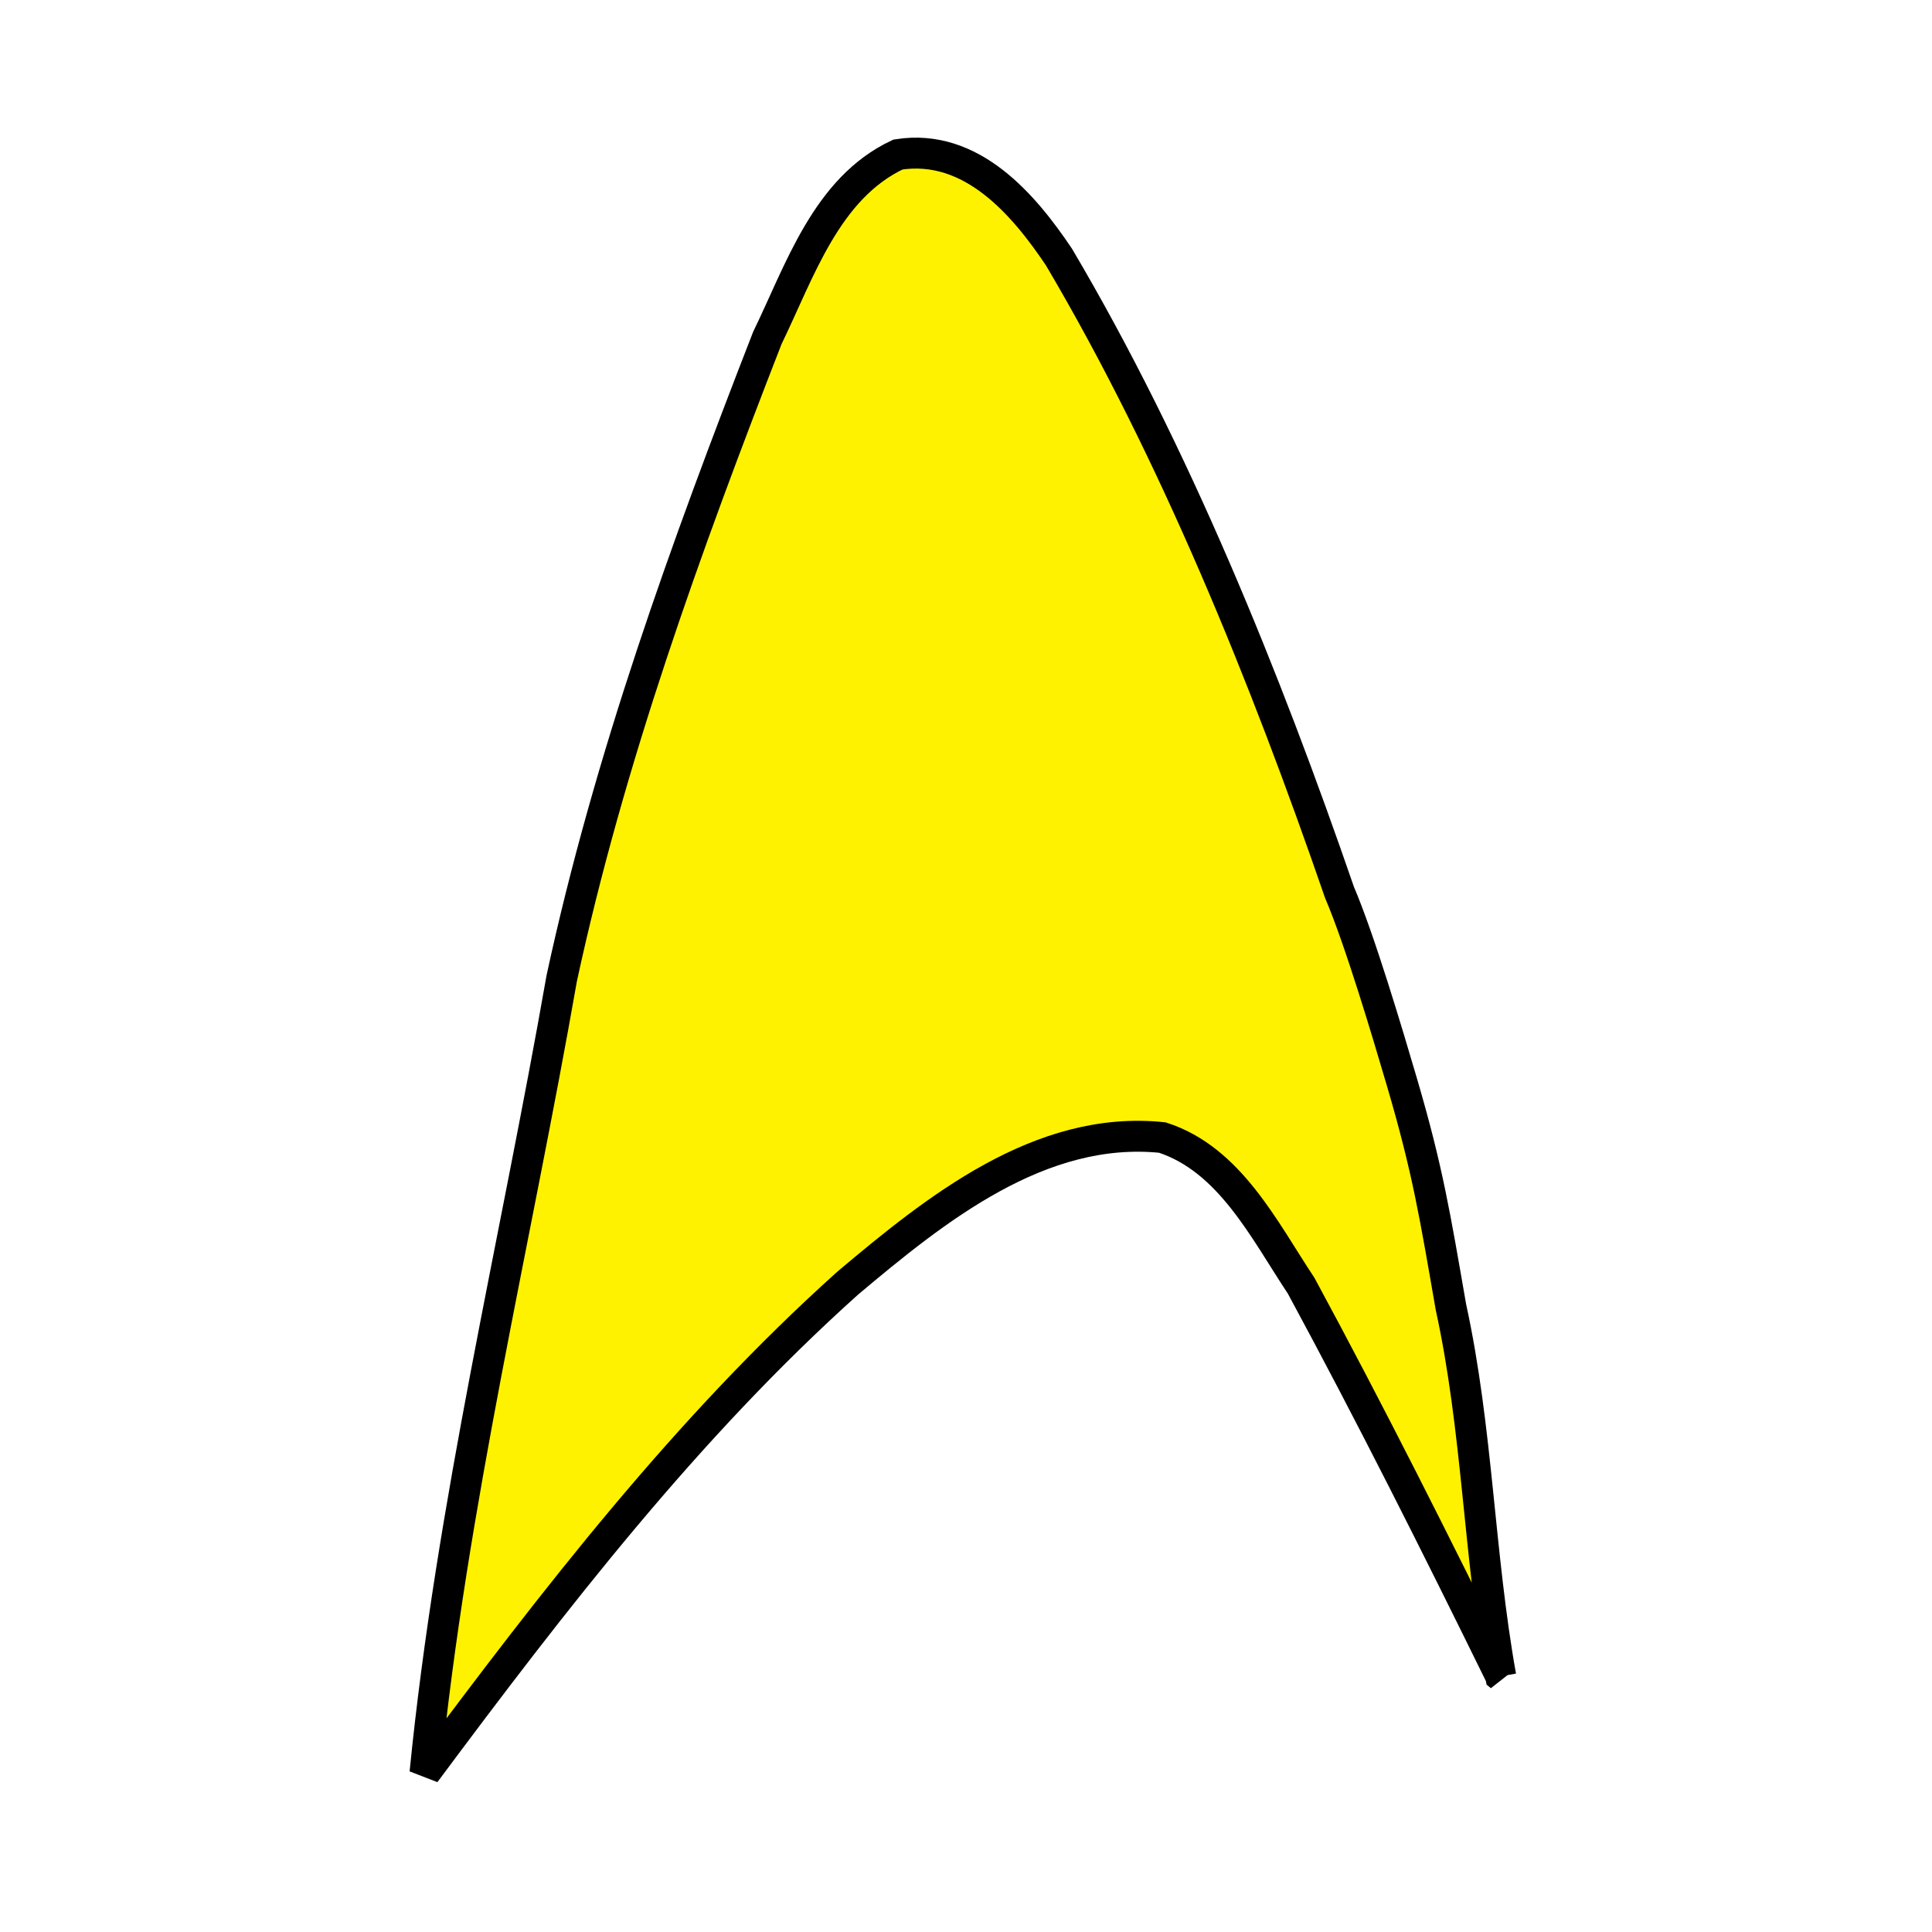
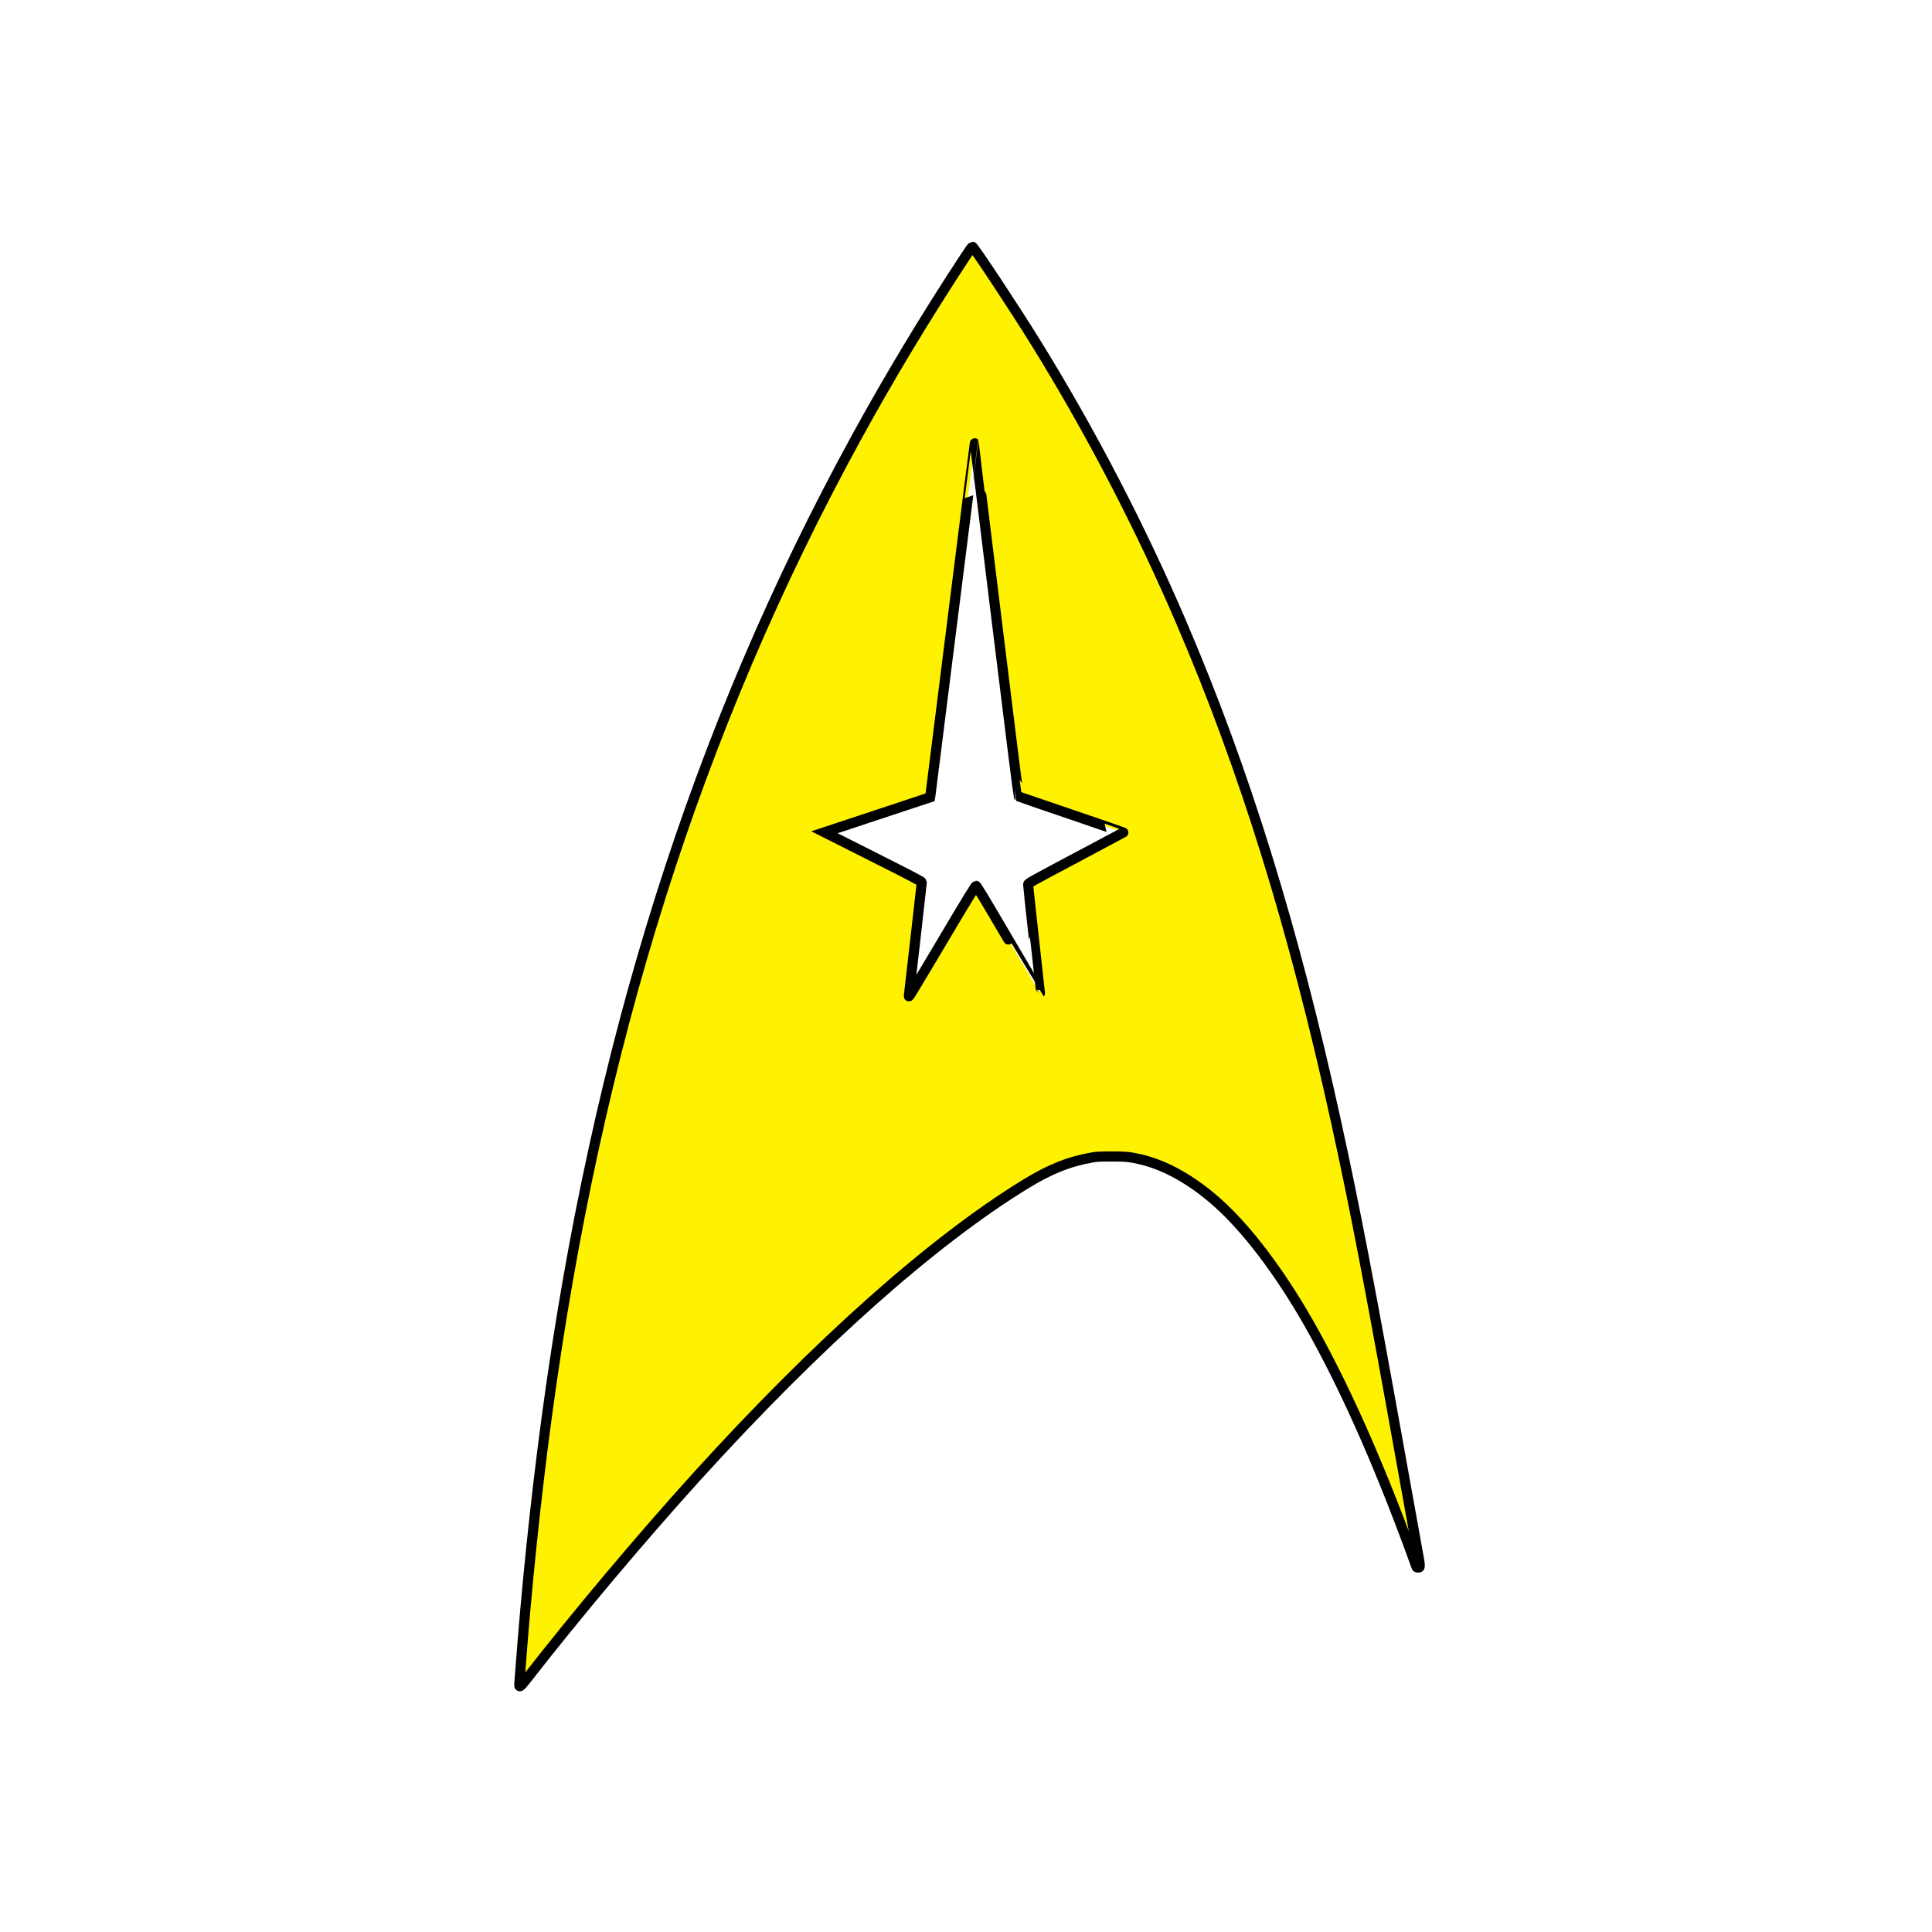
- <svg xmlns="http://www.w3.org/2000/svg" width="250" height="250" id="svg3020" version="1.1">
+ <svg xmlns="http://www.w3.org/2000/svg" width="40.1" height="40.1" id="svg3020" version="1.1">
  <defs id="defs3022" />
-   <g id="layer2" transform="translate(164.7432,-105.8122)" />
-   <g id="layer1" transform="translate(13.25,-386.4375)">
-     <path style="fill:#fff200;fill-opacity:1;stroke:#000000;stroke-width:4;stroke-linecap:butt;stroke-linejoin:miter;stroke-miterlimit:2;stroke-opacity:1;stroke-dasharray:none;stroke-dashoffset:0" d="m 180.951,603.354 c -8.339,-16.982 -16.831,-33.909 -25.833,-50.545 -4.776,-7.18 -9.211,-16.33 -17.957,-19.173 -15.799,-1.646 -29.337,9.265 -40.685,18.811 C 75.616,571.146 58.415,593.461 41.744,615.852 c 3.446,-34.657 11.687,-68.572 17.693,-102.822 6.135,-28.408 16.083,-55.83 26.606,-82.859 4.189,-8.605 7.626,-19.382 16.902,-23.737 9.58,-1.514 16.355,6.594 20.834,13.264 14.964,25.315 26.702,54.366 36.3,82.213 2.619,6.117 6.212,18.201 8.077,24.543 3.361,11.432 4.288,17.33 6.347,29.131 3.445,15.772 3.601,31.906 6.446,47.767 z" id="path8-3-9" />
+   <g id="layer2" transform="translate(219.1879,-172.9013)" />
+   <g id="layer1" transform="translate(67.69466,-453.5266)">
+     <path style="fill:#fff200;fill-opacity:1;stroke:#000000;stroke-width:0.21;stroke-miterlimit:4;stroke-opacity:1;stroke-dasharray:none" d="m -56.916,488.471 c 0.003,-0.033 0.013,-0.157 0.022,-0.276 0.126,-1.702 0.318,-3.547 0.541,-5.208 1.039,-7.744 3.115,-14.322 6.434,-20.381 0.687,-1.254 1.432,-2.491 2.242,-3.725 0.084,-0.129 0.158,-0.234 0.164,-0.234 0.03,0 0.885,1.293 1.319,1.995 1.137,1.838 2.165,3.815 3.019,5.806 1.318,3.074 2.331,6.343 3.213,10.369 0.394,1.799 0.682,3.297 1.38,7.187 0.112,0.627 0.241,1.341 0.286,1.589 0.088,0.482 0.087,0.469 0.028,0.469 -0.015,1e-4 -0.026,-0.008 -0.03,-0.023 -0.004,-0.013 -0.056,-0.156 -0.115,-0.318 -0.702,-1.91 -1.407,-3.484 -2.123,-4.741 -0.605,-1.06 -1.283,-1.953 -1.898,-2.499 -0.524,-0.465 -1.074,-0.773 -1.591,-0.892 -0.22,-0.051 -0.308,-0.059 -0.604,-0.059 -0.221,3.1e-4 -0.307,0.004 -0.389,0.019 -0.491,0.086 -0.884,0.243 -1.402,0.561 -1.931,1.187 -4.296,3.291 -6.805,6.055 -1.136,1.252 -2.514,2.89 -3.543,4.213 -0.133,0.17 -0.157,0.185 -0.147,0.089 z m 8.967,-15.726 c 0.287,-0.483 0.501,-0.831 0.511,-0.833 0.013,-0.002 0.185,0.283 0.672,1.114 0.36,0.615 0.655,1.117 0.656,1.116 5.98e-4,-8.5e-4 -0.055,-0.502 -0.123,-1.115 -0.068,-0.612 -0.123,-1.126 -0.122,-1.142 0.002,-0.028 0.058,-0.059 0.987,-0.552 0.541,-0.287 0.986,-0.525 0.989,-0.527 0.002,-0.002 -0.482,-0.17 -1.077,-0.372 -0.595,-0.202 -1.086,-0.371 -1.093,-0.375 -0.007,-0.004 -0.185,-1.426 -0.46,-3.667 -0.246,-2.013 -0.45,-3.662 -0.452,-3.664 -0.002,-0.002 -0.209,1.631 -0.46,3.63 -0.25,1.999 -0.458,3.653 -0.462,3.676 l -0.007,0.041 -1.096,0.363 -1.096,0.363 1.01,0.509 c 0.79,0.398 1.01,0.513 1.01,0.528 0,0.019 -0.257,2.269 -0.268,2.354 -0.006,0.046 -0.021,0.07 0.883,-1.449 z" id="path2992-3" />
  </g>
</svg>
